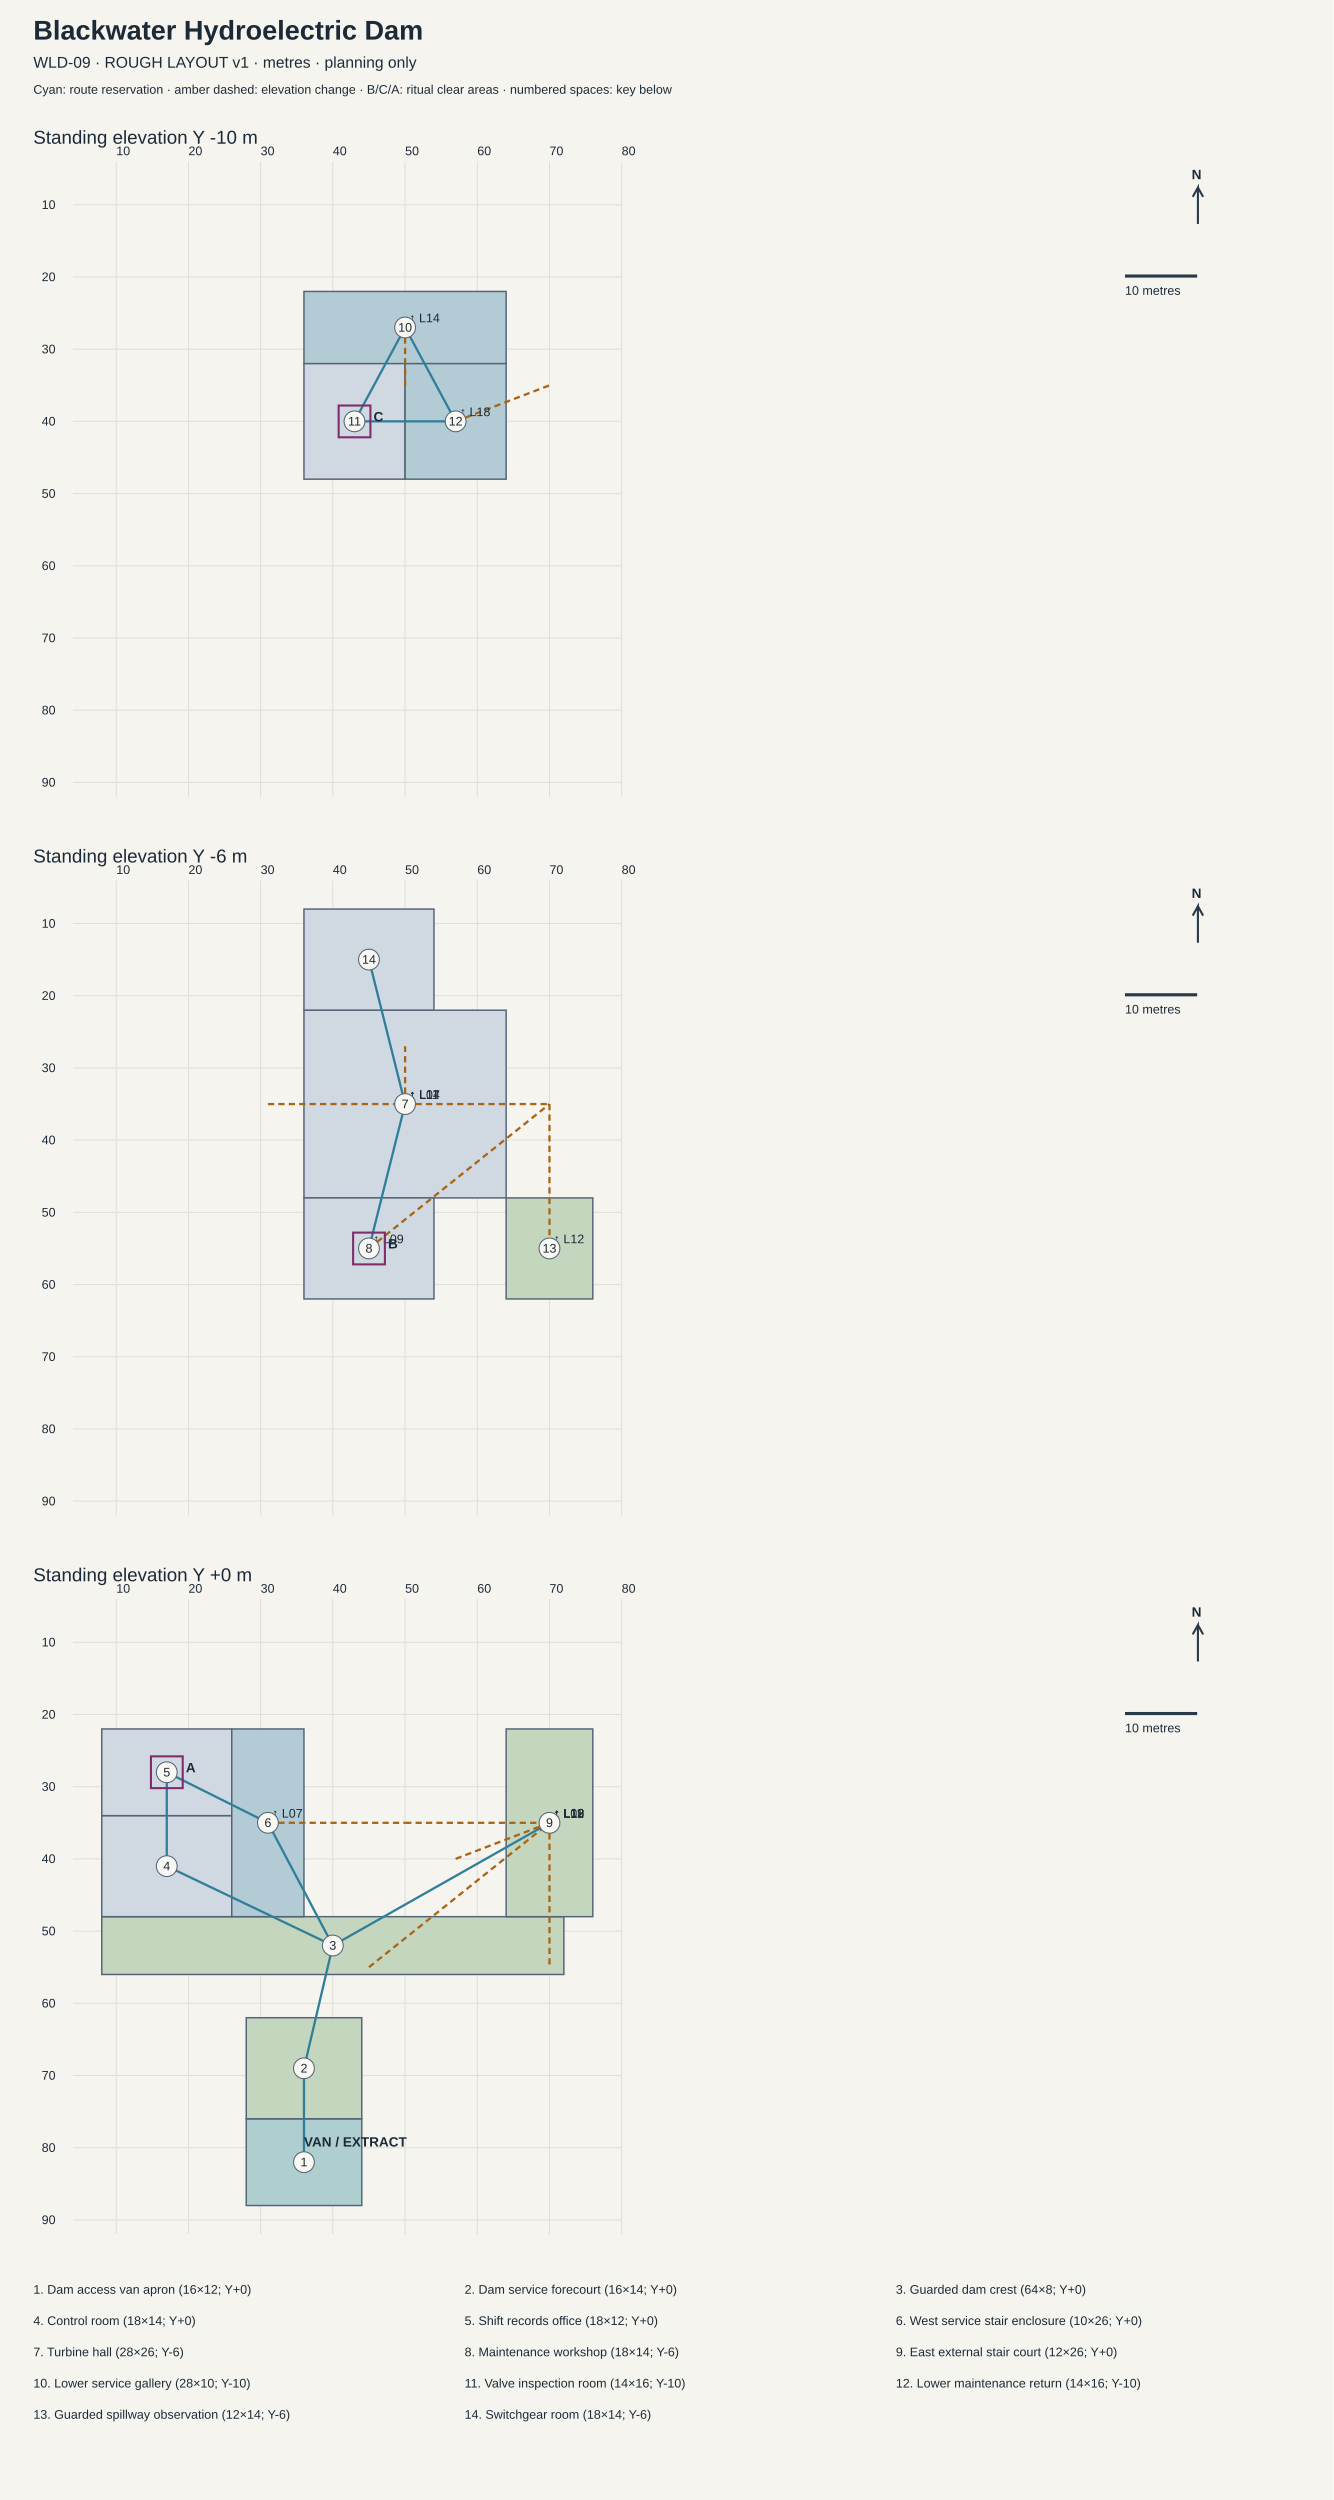
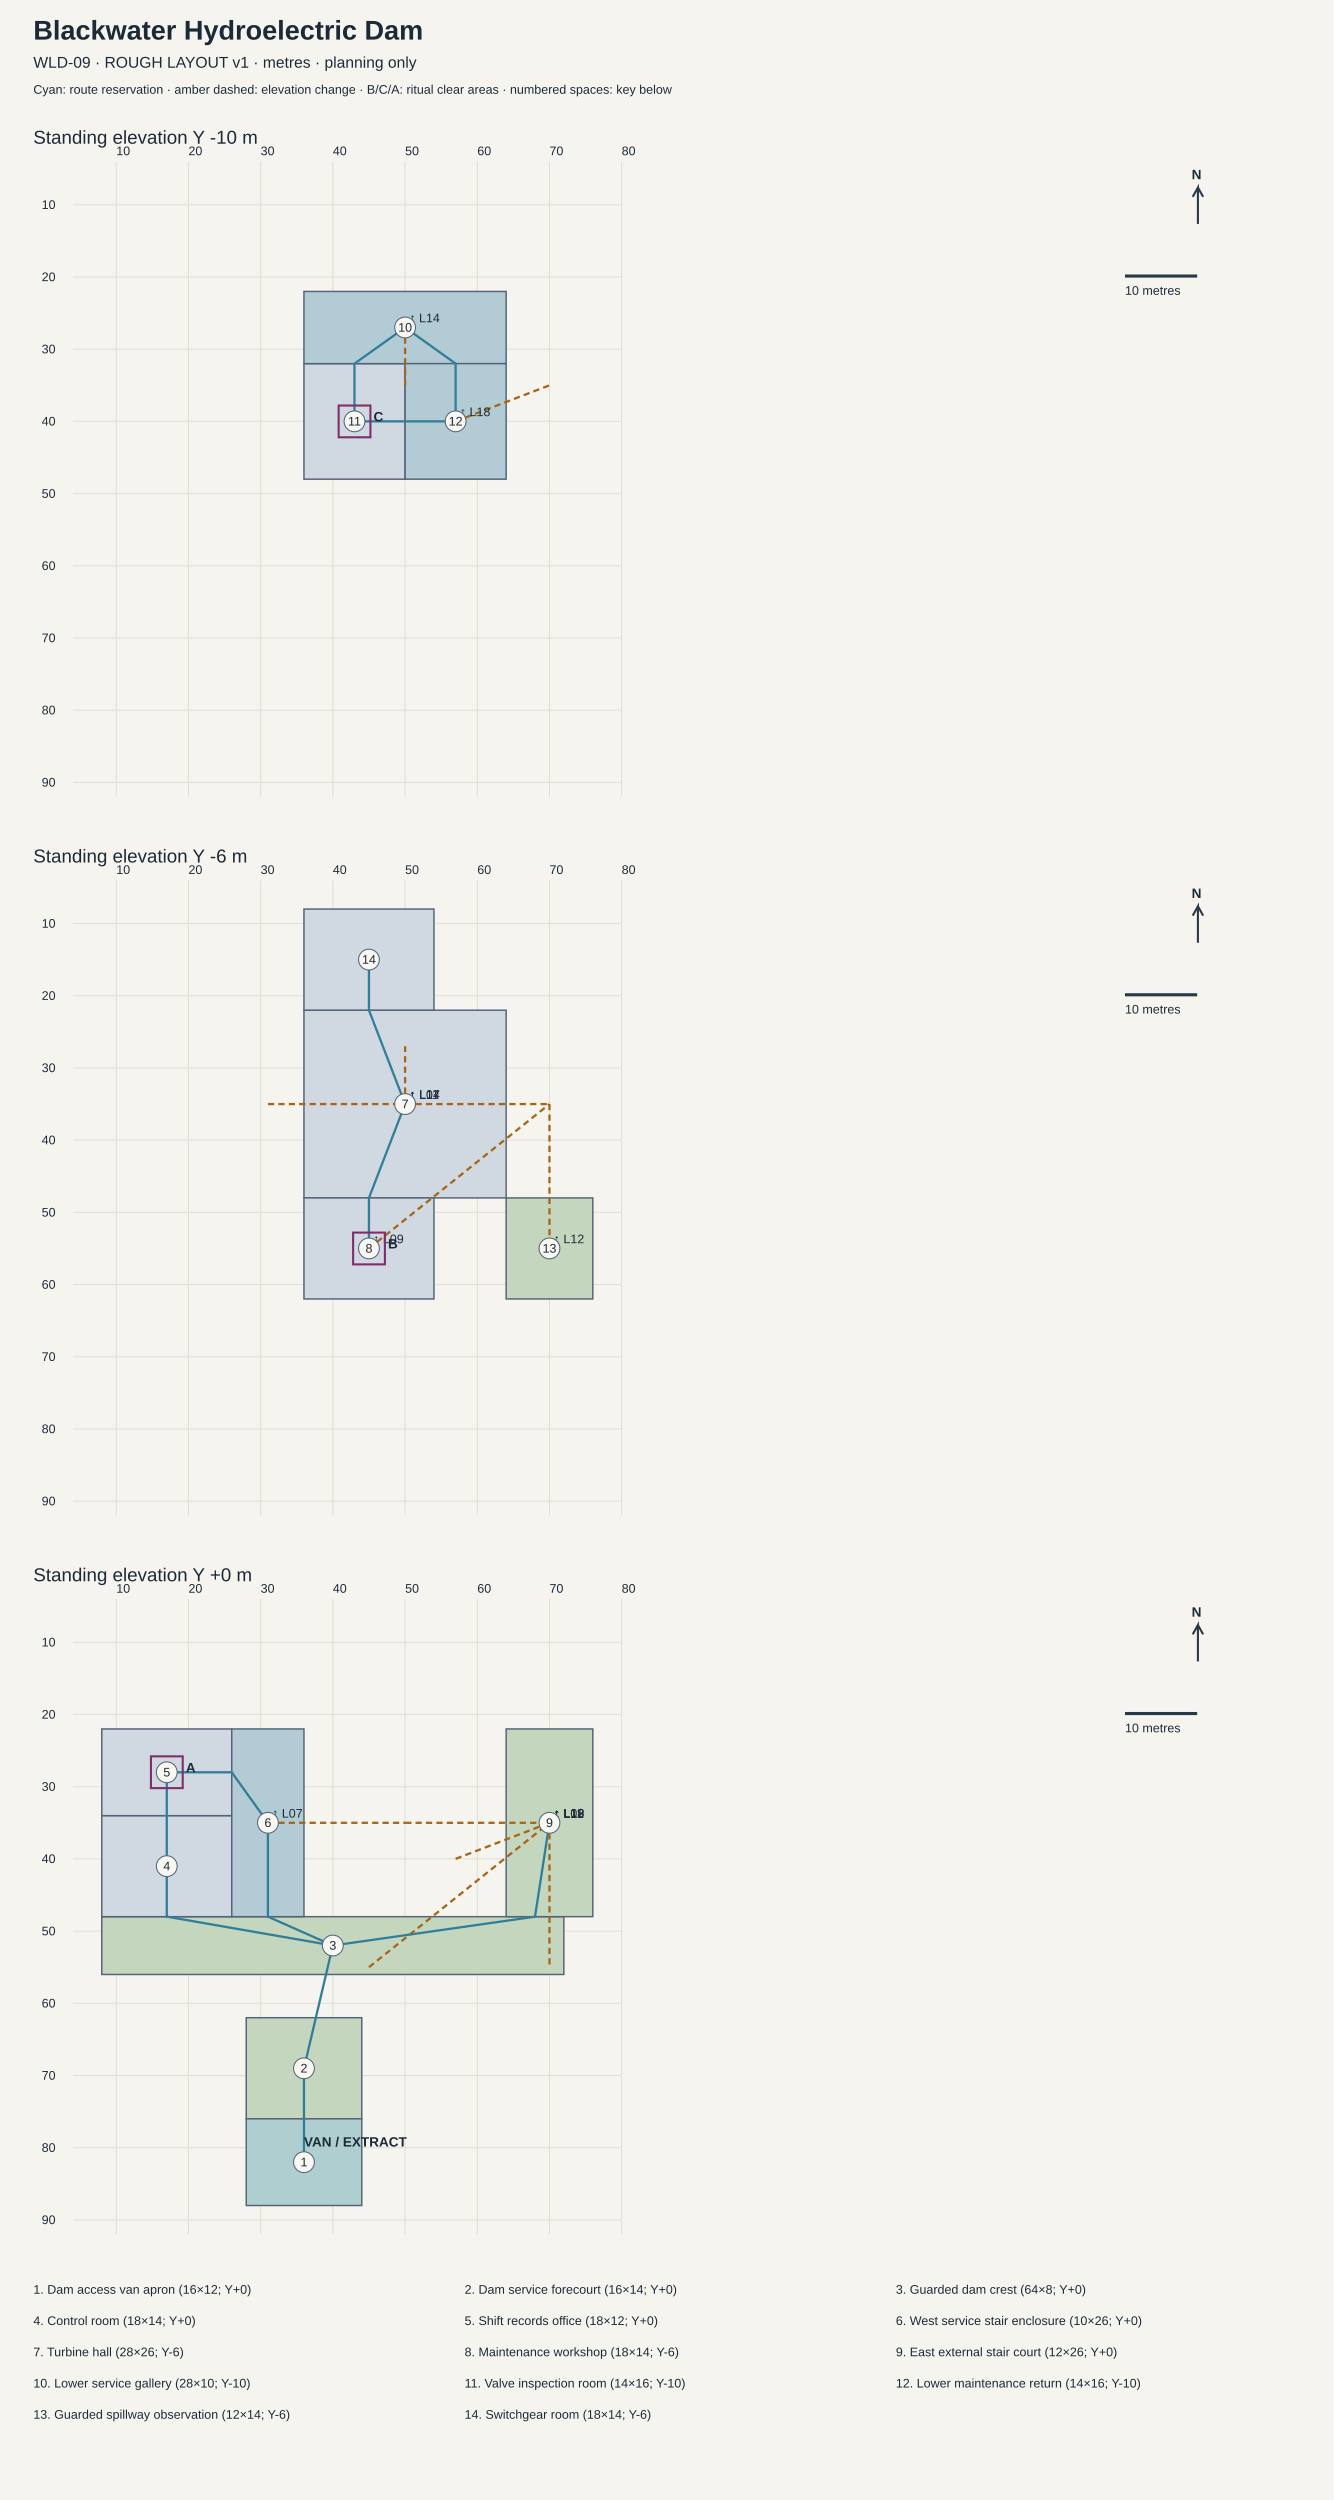
<svg xmlns="http://www.w3.org/2000/svg" width="1280" height="2400" viewBox="0 0 1280 2400">
  <style>text{font-family:Arial,sans-serif;fill:#1c2a37}.small{font-size:12px}.label{font-size:13px;font-weight:bold}.title{font-size:26px;font-weight:bold}</style>
  <rect width="100%" height="100%" fill="#f5f4ef" />
  <text x="32" y="38" class="title">Blackwater Hydroelectric Dam</text>
  <text x="32" y="65" font-size="15">WLD-09 · ROUGH LAYOUT v1 · metres · planning only</text>
  <text x="32" y="90" class="small">Cyan: route reservation · amber dashed: elevation change · B/C/A: ritual clear areas · numbered spaces: key below</text>
  <text x="32" y="138.0" font-size="18">Standing elevation Y -10 m</text>
  <path d="M111.6,155.0 v610.0" stroke="#dfdfd8" />
  <text x="111.6" y="149.0" class="small">10</text>
  <path d="M180.9,155.0 v610.0" stroke="#dfdfd8" />
  <text x="180.9" y="149.0" class="small">20</text>
  <path d="M250.2,155.0 v610.0" stroke="#dfdfd8" />
  <text x="250.2" y="149.0" class="small">30</text>
  <path d="M319.5,155.0 v610.0" stroke="#dfdfd8" />
  <text x="319.5" y="149.0" class="small">40</text>
  <path d="M388.9,155.0 v610.0" stroke="#dfdfd8" />
  <text x="388.9" y="149.0" class="small">50</text>
  <path d="M458.2,155.0 v610.0" stroke="#dfdfd8" />
  <text x="458.2" y="149.0" class="small">60</text>
  <path d="M527.5,155.0 v610.0" stroke="#dfdfd8" />
  <text x="527.5" y="149.0" class="small">70</text>
  <path d="M596.8,155.0 v610.0" stroke="#dfdfd8" />
  <text x="596.8" y="149.0" class="small">80</text>
  <path d="M70.0,196.6 h526.8" stroke="#dfdfd8" />
  <text x="40.0" y="200.6" class="small">10</text>
  <path d="M70.0,265.9 h526.8" stroke="#dfdfd8" />
  <text x="40.0" y="269.9" class="small">20</text>
  <path d="M70.0,335.2 h526.8" stroke="#dfdfd8" />
  <text x="40.0" y="339.2" class="small">30</text>
  <path d="M70.0,404.5 h526.8" stroke="#dfdfd8" />
  <text x="40.0" y="408.5" class="small">40</text>
  <path d="M70.0,473.9 h526.8" stroke="#dfdfd8" />
  <text x="40.0" y="477.9" class="small">50</text>
  <path d="M70.0,543.2 h526.8" stroke="#dfdfd8" />
  <text x="40.0" y="547.2" class="small">60</text>
  <path d="M70.0,612.5 h526.8" stroke="#dfdfd8" />
  <text x="40.0" y="616.5" class="small">70</text>
  <path d="M70.0,681.8 h526.8" stroke="#dfdfd8" />
  <text x="40.0" y="685.8" class="small">80</text>
  <path d="M70.0,751.1 h526.8" stroke="#dfdfd8" />
  <text x="40.0" y="755.1" class="small">90</text>
+   <rect x="291.8" y="349.1" width="97.0" height="110.9" fill="#d0d8e2" stroke="#536477" stroke-width="1.4" />
  <rect x="291.8" y="279.8" width="194.1" height="69.3" fill="#b2cbd4" stroke="#536477" stroke-width="1.4" />
-   <rect x="291.8" y="349.1" width="97.0" height="110.9" fill="#d0d8e2" stroke="#536477" stroke-width="1.4" />
  <rect x="388.9" y="349.1" width="97.0" height="110.9" fill="#b2cbd4" stroke="#536477" stroke-width="1.4" />
  <path d="M388.9,369.9 L388.9,314.4" fill="none" stroke="#a86516" stroke-width="2.2" stroke-dasharray="6 4" />
  <text x="392.9" y="309.4" class="small">↕ L14</text>
-   <path d="M388.9,314.4 L340.3,404.5" fill="none" stroke="#307e99" stroke-width="2.2" />
-   <path d="M340.3,404.5 L437.4,404.5" fill="none" stroke="#307e99" stroke-width="2.2" />
-   <path d="M437.4,404.5 L388.9,314.4" fill="none" stroke="#307e99" stroke-width="2.2" />
+   <path d="M388.9,314.4 L340.3,349.1 L340.3,404.5" fill="none" stroke="#307e99" stroke-width="2.2" />
+   <path d="M340.3,404.5 L388.9,404.5 L437.4,404.5" fill="none" stroke="#307e99" stroke-width="2.2" />
+   <path d="M437.4,404.5 L437.4,349.1 L388.9,314.4" fill="none" stroke="#307e99" stroke-width="2.2" />
  <path d="M437.4,404.5 L527.5,369.9" fill="none" stroke="#a86516" stroke-width="2.2" stroke-dasharray="6 4" />
  <text x="441.4" y="399.5" class="small">↕ L18</text>
  <circle cx="388.9" cy="314.4" r="10" fill="#f8f7f1" stroke="#536477" />
  <text x="388.9" y="318.4" text-anchor="middle" class="small">10</text>
  <circle cx="340.3" cy="404.5" r="10" fill="#f8f7f1" stroke="#536477" />
  <text x="340.3" y="408.5" text-anchor="middle" class="small">11</text>
  <circle cx="437.4" cy="404.5" r="10" fill="#f8f7f1" stroke="#536477" />
  <text x="437.4" y="408.5" text-anchor="middle" class="small">12</text>
  <rect x="325.1" y="389.3" width="30.5" height="30.5" fill="none" stroke="#812c6b" stroke-width="2" />
  <text x="358.6" y="404.5" class="label">C</text>
  <path d="M1150,215.0 v-35 l-5,9 m5,-9 l5,9" fill="none" stroke="#283949" stroke-width="2" />
  <text x="1144" y="172.0" class="label">N</text>
  <path d="M1080,265.0 h69.3" stroke="#283949" stroke-width="3" />
  <text x="1080" y="283.0" class="small">10 metres</text>
  <text x="32" y="828.0" font-size="18">Standing elevation Y -6 m</text>
  <path d="M111.6,845.0 v610.0" stroke="#dfdfd8" />
  <text x="111.6" y="839.0" class="small">10</text>
  <path d="M180.9,845.0 v610.0" stroke="#dfdfd8" />
  <text x="180.9" y="839.0" class="small">20</text>
  <path d="M250.2,845.0 v610.0" stroke="#dfdfd8" />
  <text x="250.2" y="839.0" class="small">30</text>
  <path d="M319.5,845.0 v610.0" stroke="#dfdfd8" />
  <text x="319.5" y="839.0" class="small">40</text>
  <path d="M388.9,845.0 v610.0" stroke="#dfdfd8" />
  <text x="388.9" y="839.0" class="small">50</text>
  <path d="M458.2,845.0 v610.0" stroke="#dfdfd8" />
  <text x="458.2" y="839.0" class="small">60</text>
  <path d="M527.5,845.0 v610.0" stroke="#dfdfd8" />
  <text x="527.5" y="839.0" class="small">70</text>
  <path d="M596.8,845.0 v610.0" stroke="#dfdfd8" />
  <text x="596.8" y="839.0" class="small">80</text>
  <path d="M70.0,886.6 h526.8" stroke="#dfdfd8" />
  <text x="40.0" y="890.6" class="small">10</text>
  <path d="M70.0,955.9 h526.8" stroke="#dfdfd8" />
  <text x="40.0" y="959.9" class="small">20</text>
  <path d="M70.0,1025.2 h526.8" stroke="#dfdfd8" />
  <text x="40.0" y="1029.2" class="small">30</text>
  <path d="M70.0,1094.5 h526.8" stroke="#dfdfd8" />
  <text x="40.0" y="1098.5" class="small">40</text>
  <path d="M70.0,1163.9 h526.8" stroke="#dfdfd8" />
  <text x="40.0" y="1167.9" class="small">50</text>
  <path d="M70.0,1233.2 h526.8" stroke="#dfdfd8" />
  <text x="40.0" y="1237.2" class="small">60</text>
  <path d="M70.0,1302.5 h526.8" stroke="#dfdfd8" />
  <text x="40.0" y="1306.5" class="small">70</text>
  <path d="M70.0,1371.8 h526.8" stroke="#dfdfd8" />
  <text x="40.0" y="1375.8" class="small">80</text>
  <path d="M70.0,1441.1 h526.8" stroke="#dfdfd8" />
  <text x="40.0" y="1445.1" class="small">90</text>
+   <rect x="485.9" y="1150.0" width="83.2" height="97.0" fill="#c5d6be" stroke="#536477" stroke-width="1.4" />
  <rect x="291.8" y="969.8" width="194.1" height="180.2" fill="#d0d8e2" stroke="#536477" stroke-width="1.4" />
  <rect x="291.8" y="1150.0" width="124.8" height="97.0" fill="#d0d8e2" stroke="#536477" stroke-width="1.4" />
-   <rect x="485.9" y="1150.0" width="83.2" height="97.0" fill="#c5d6be" stroke="#536477" stroke-width="1.4" />
  <rect x="291.8" y="872.7" width="124.8" height="97.0" fill="#d0d8e2" stroke="#536477" stroke-width="1.4" />
  <path d="M257.2,1059.9 L388.9,1059.9" fill="none" stroke="#a86516" stroke-width="2.2" stroke-dasharray="6 4" />
  <text x="392.9" y="1054.9" class="small">↕ L07</text>
-   <path d="M388.9,1059.9 L354.2,1198.5" fill="none" stroke="#307e99" stroke-width="2.2" />
+   <path d="M388.9,1059.9 L354.2,1150.0 L354.2,1198.5" fill="none" stroke="#307e99" stroke-width="2.2" />
  <path d="M354.2,1198.5 L527.5,1059.9" fill="none" stroke="#a86516" stroke-width="2.2" stroke-dasharray="6 4" />
  <text x="358.2" y="1193.5" class="small">↕ L09</text>
  <path d="M388.9,1059.9 L527.5,1059.9" fill="none" stroke="#a86516" stroke-width="2.2" stroke-dasharray="6 4" />
  <text x="392.9" y="1054.9" class="small">↕ L11</text>
  <path d="M527.5,1059.9 L527.5,1198.5" fill="none" stroke="#a86516" stroke-width="2.2" stroke-dasharray="6 4" />
  <text x="531.5" y="1193.5" class="small">↕ L12</text>
-   <path d="M388.9,1059.9 L354.2,921.2" fill="none" stroke="#307e99" stroke-width="2.2" />
+   <path d="M388.9,1059.9 L354.2,969.8 L354.2,921.2" fill="none" stroke="#307e99" stroke-width="2.2" />
  <path d="M388.9,1059.9 L388.9,1004.4" fill="none" stroke="#a86516" stroke-width="2.2" stroke-dasharray="6 4" />
  <text x="392.9" y="1054.9" class="small">↕ L14</text>
  <circle cx="388.9" cy="1059.9" r="10" fill="#f8f7f1" stroke="#536477" />
  <text x="388.9" y="1063.9" text-anchor="middle" class="small">7</text>
  <circle cx="354.2" cy="1198.5" r="10" fill="#f8f7f1" stroke="#536477" />
  <text x="354.2" y="1202.5" text-anchor="middle" class="small">8</text>
  <circle cx="527.5" cy="1198.5" r="10" fill="#f8f7f1" stroke="#536477" />
  <text x="527.5" y="1202.5" text-anchor="middle" class="small">13</text>
  <circle cx="354.2" cy="921.2" r="10" fill="#f8f7f1" stroke="#536477" />
  <text x="354.2" y="925.2" text-anchor="middle" class="small">14</text>
  <rect x="339.0" y="1183.3" width="30.5" height="30.5" fill="none" stroke="#812c6b" stroke-width="2" />
  <text x="372.5" y="1198.5" class="label">B</text>
  <path d="M1150,905.0 v-35 l-5,9 m5,-9 l5,9" fill="none" stroke="#283949" stroke-width="2" />
  <text x="1144" y="862.0" class="label">N</text>
  <path d="M1080,955.0 h69.3" stroke="#283949" stroke-width="3" />
  <text x="1080" y="973.0" class="small">10 metres</text>
  <text x="32" y="1518.0" font-size="18">Standing elevation Y +0 m</text>
  <path d="M111.6,1535.0 v610.0" stroke="#dfdfd8" />
  <text x="111.6" y="1529.0" class="small">10</text>
  <path d="M180.9,1535.0 v610.0" stroke="#dfdfd8" />
  <text x="180.9" y="1529.0" class="small">20</text>
  <path d="M250.2,1535.0 v610.0" stroke="#dfdfd8" />
  <text x="250.2" y="1529.0" class="small">30</text>
  <path d="M319.5,1535.0 v610.0" stroke="#dfdfd8" />
  <text x="319.5" y="1529.0" class="small">40</text>
  <path d="M388.9,1535.0 v610.0" stroke="#dfdfd8" />
  <text x="388.9" y="1529.0" class="small">50</text>
  <path d="M458.2,1535.0 v610.0" stroke="#dfdfd8" />
  <text x="458.2" y="1529.0" class="small">60</text>
  <path d="M527.5,1535.0 v610.0" stroke="#dfdfd8" />
  <text x="527.5" y="1529.0" class="small">70</text>
  <path d="M596.8,1535.0 v610.0" stroke="#dfdfd8" />
  <text x="596.8" y="1529.0" class="small">80</text>
  <path d="M70.0,1576.6 h526.8" stroke="#dfdfd8" />
  <text x="40.0" y="1580.6" class="small">10</text>
  <path d="M70.0,1645.9 h526.8" stroke="#dfdfd8" />
  <text x="40.0" y="1649.9" class="small">20</text>
  <path d="M70.0,1715.2 h526.8" stroke="#dfdfd8" />
  <text x="40.0" y="1719.2" class="small">30</text>
  <path d="M70.0,1784.5 h526.8" stroke="#dfdfd8" />
  <text x="40.0" y="1788.5" class="small">40</text>
  <path d="M70.0,1853.9 h526.8" stroke="#dfdfd8" />
  <text x="40.0" y="1857.9" class="small">50</text>
  <path d="M70.0,1923.2 h526.8" stroke="#dfdfd8" />
  <text x="40.0" y="1927.2" class="small">60</text>
  <path d="M70.0,1992.5 h526.8" stroke="#dfdfd8" />
  <text x="40.0" y="1996.5" class="small">70</text>
  <path d="M70.0,2061.8 h526.8" stroke="#dfdfd8" />
  <text x="40.0" y="2065.8" class="small">80</text>
  <path d="M70.0,2131.1 h526.8" stroke="#dfdfd8" />
  <text x="40.0" y="2135.1" class="small">90</text>
-   <rect x="236.4" y="2034.1" width="110.9" height="83.2" fill="#afcecf" stroke="#536477" stroke-width="1.4" />
  <rect x="236.4" y="1937.0" width="110.9" height="97.0" fill="#c5d6be" stroke="#536477" stroke-width="1.4" />
  <rect x="97.7" y="1840.0" width="443.6" height="55.5" fill="#c5d6be" stroke="#536477" stroke-width="1.4" />
+   <rect x="485.9" y="1659.8" width="83.2" height="180.2" fill="#c5d6be" stroke="#536477" stroke-width="1.4" />
+   <rect x="236.4" y="2034.1" width="110.9" height="83.2" fill="#afcecf" stroke="#536477" stroke-width="1.4" />
  <rect x="97.7" y="1743.0" width="124.8" height="97.0" fill="#d0d8e2" stroke="#536477" stroke-width="1.4" />
  <rect x="97.7" y="1659.8" width="124.8" height="83.2" fill="#d0d8e2" stroke="#536477" stroke-width="1.4" />
  <rect x="222.5" y="1659.8" width="69.3" height="180.2" fill="#b2cbd4" stroke="#536477" stroke-width="1.4" />
-   <rect x="485.9" y="1659.8" width="83.2" height="180.2" fill="#c5d6be" stroke="#536477" stroke-width="1.4" />
-   <path d="M291.8,2075.7 L291.8,1985.6" fill="none" stroke="#307e99" stroke-width="2.2" />
+   <path d="M291.8,2075.7 L291.8,2034.1 L291.8,1985.6" fill="none" stroke="#307e99" stroke-width="2.2" />
  <path d="M291.8,1985.6 L319.5,1867.7" fill="none" stroke="#307e99" stroke-width="2.2" />
-   <path d="M319.5,1867.7 L160.1,1791.5" fill="none" stroke="#307e99" stroke-width="2.2" />
-   <path d="M160.1,1791.5 L160.1,1701.4" fill="none" stroke="#307e99" stroke-width="2.2" />
-   <path d="M160.1,1701.4 L257.2,1749.9" fill="none" stroke="#307e99" stroke-width="2.2" />
-   <path d="M257.2,1749.9 L319.5,1867.7" fill="none" stroke="#307e99" stroke-width="2.2" />
+   <path d="M319.5,1867.7 L160.1,1840.0 L160.1,1791.5" fill="none" stroke="#307e99" stroke-width="2.2" />
+   <path d="M160.1,1791.5 L160.1,1743.0 L160.1,1701.4" fill="none" stroke="#307e99" stroke-width="2.2" />
+   <path d="M160.1,1701.4 L222.5,1701.4 L257.2,1749.9" fill="none" stroke="#307e99" stroke-width="2.2" />
+   <path d="M257.2,1749.9 L257.2,1840.0 L319.5,1867.7" fill="none" stroke="#307e99" stroke-width="2.2" />
  <path d="M257.2,1749.9 L388.9,1749.9" fill="none" stroke="#a86516" stroke-width="2.2" stroke-dasharray="6 4" />
  <text x="261.2" y="1744.9" class="small">↕ L07</text>
  <path d="M354.2,1888.5 L527.5,1749.9" fill="none" stroke="#a86516" stroke-width="2.2" stroke-dasharray="6 4" />
  <text x="531.5" y="1744.9" class="small">↕ L09</text>
-   <path d="M527.5,1749.9 L319.5,1867.7" fill="none" stroke="#307e99" stroke-width="2.2" />
+   <path d="M527.5,1749.9 L513.6,1840.0 L319.5,1867.7" fill="none" stroke="#307e99" stroke-width="2.2" />
  <path d="M388.9,1749.9 L527.5,1749.9" fill="none" stroke="#a86516" stroke-width="2.2" stroke-dasharray="6 4" />
  <text x="531.5" y="1744.9" class="small">↕ L11</text>
  <path d="M527.5,1749.9 L527.5,1888.5" fill="none" stroke="#a86516" stroke-width="2.2" stroke-dasharray="6 4" />
  <text x="531.5" y="1744.9" class="small">↕ L12</text>
  <path d="M437.4,1784.5 L527.5,1749.9" fill="none" stroke="#a86516" stroke-width="2.2" stroke-dasharray="6 4" />
  <text x="531.5" y="1744.9" class="small">↕ L18</text>
  <circle cx="291.8" cy="2075.7" r="10" fill="#f8f7f1" stroke="#536477" />
  <text x="291.8" y="2079.7" text-anchor="middle" class="small">1</text>
  <circle cx="291.8" cy="1985.6" r="10" fill="#f8f7f1" stroke="#536477" />
  <text x="291.8" y="1989.6" text-anchor="middle" class="small">2</text>
  <circle cx="319.5" cy="1867.7" r="10" fill="#f8f7f1" stroke="#536477" />
  <text x="319.5" y="1871.7" text-anchor="middle" class="small">3</text>
  <circle cx="160.1" cy="1791.5" r="10" fill="#f8f7f1" stroke="#536477" />
  <text x="160.1" y="1795.5" text-anchor="middle" class="small">4</text>
  <circle cx="160.1" cy="1701.4" r="10" fill="#f8f7f1" stroke="#536477" />
  <text x="160.1" y="1705.4" text-anchor="middle" class="small">5</text>
  <circle cx="257.2" cy="1749.9" r="10" fill="#f8f7f1" stroke="#536477" />
  <text x="257.2" y="1753.9" text-anchor="middle" class="small">6</text>
  <circle cx="527.5" cy="1749.9" r="10" fill="#f8f7f1" stroke="#536477" />
  <text x="527.5" y="1753.9" text-anchor="middle" class="small">9</text>
  <rect x="144.9" y="1686.1" width="30.5" height="30.5" fill="none" stroke="#812c6b" stroke-width="2" />
  <text x="178.4" y="1701.4" class="label">A</text>
  <text x="291.8" y="2060.7" class="label">VAN / EXTRACT</text>
  <path d="M1150,1595.0 v-35 l-5,9 m5,-9 l5,9" fill="none" stroke="#283949" stroke-width="2" />
  <text x="1144" y="1552.0" class="label">N</text>
  <path d="M1080,1645.0 h69.3" stroke="#283949" stroke-width="3" />
  <text x="1080" y="1663.0" class="small">10 metres</text>
  <text x="32" y="2202.0" class="small">1. Dam access van apron (16×12; Y+0)</text>
  <text x="446" y="2202.0" class="small">2. Dam service forecourt (16×14; Y+0)</text>
  <text x="860" y="2202.0" class="small">3. Guarded dam crest (64×8; Y+0)</text>
  <text x="32" y="2232.0" class="small">4. Control room (18×14; Y+0)</text>
  <text x="446" y="2232.0" class="small">5. Shift records office (18×12; Y+0)</text>
  <text x="860" y="2232.0" class="small">6. West service stair enclosure (10×26; Y+0)</text>
  <text x="32" y="2262.0" class="small">7. Turbine hall (28×26; Y-6)</text>
  <text x="446" y="2262.0" class="small">8. Maintenance workshop (18×14; Y-6)</text>
  <text x="860" y="2262.0" class="small">9. East external stair court (12×26; Y+0)</text>
  <text x="32" y="2292.0" class="small">10. Lower service gallery (28×10; Y-10)</text>
  <text x="446" y="2292.0" class="small">11. Valve inspection room (14×16; Y-10)</text>
  <text x="860" y="2292.0" class="small">12. Lower maintenance return (14×16; Y-10)</text>
  <text x="32" y="2322.0" class="small">13. Guarded spillway observation (12×14; Y-6)</text>
  <text x="446" y="2322.0" class="small">14. Switchgear room (18×14; Y-6)</text>
</svg>
